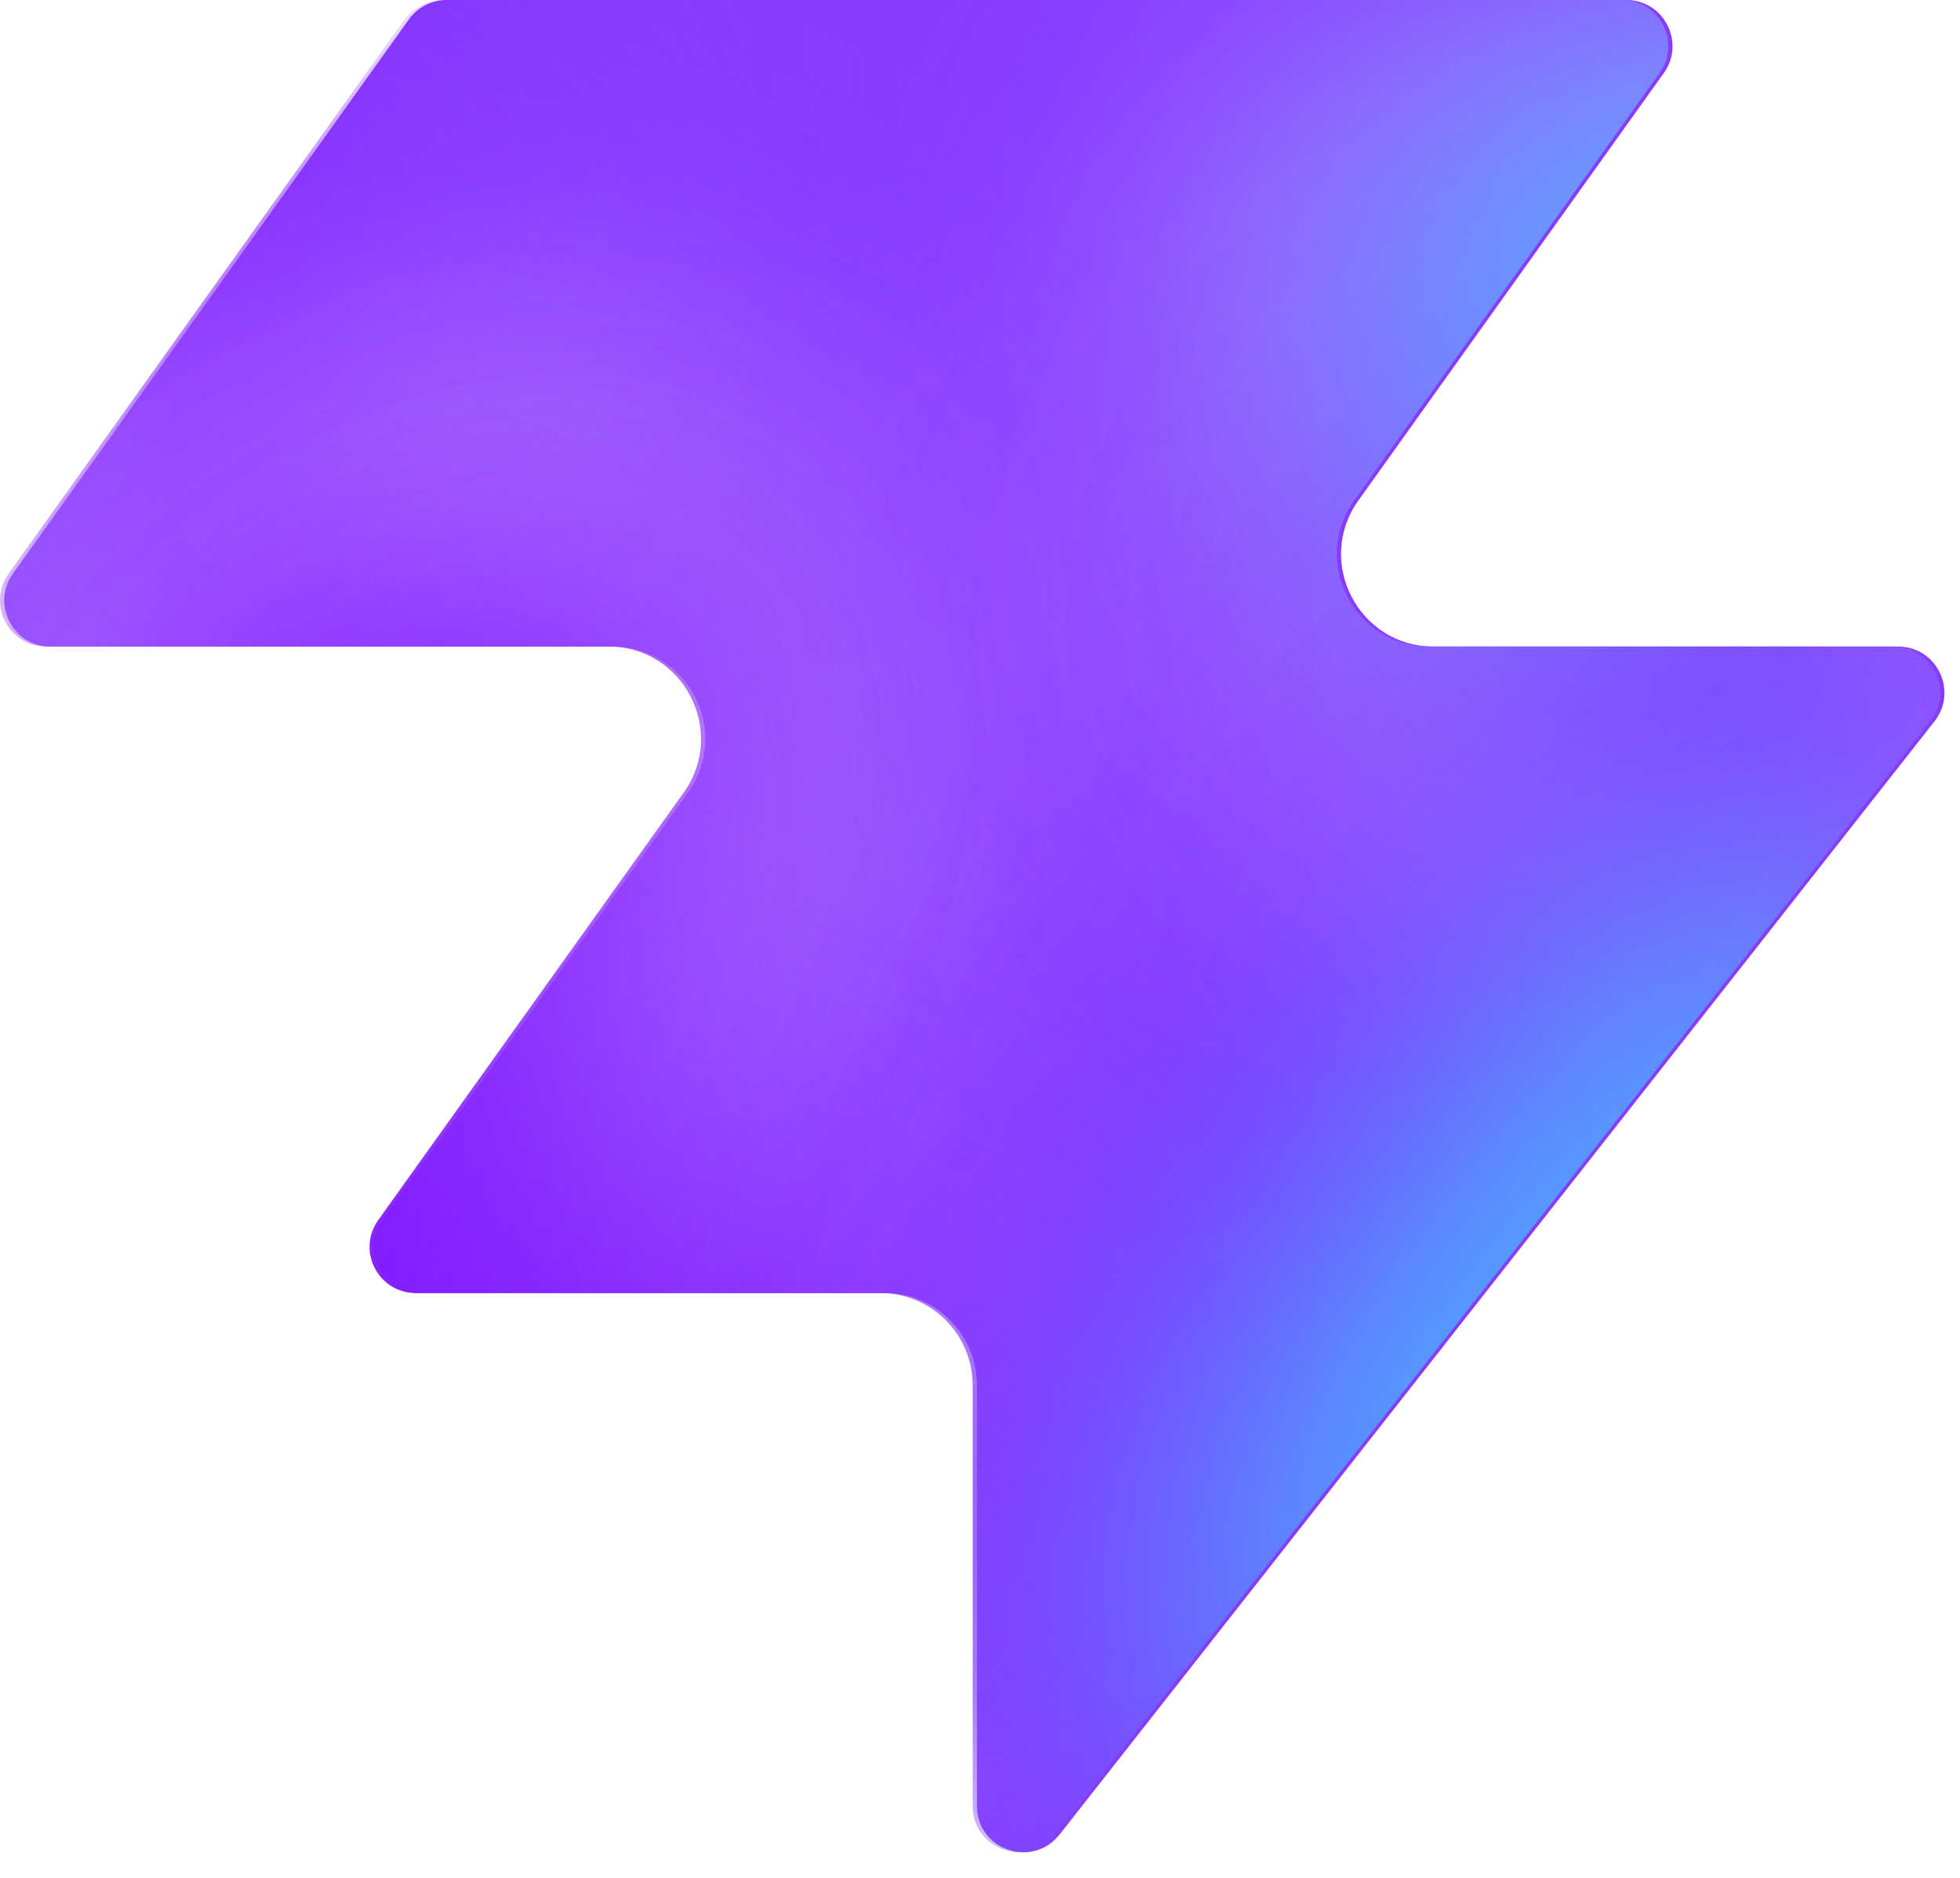
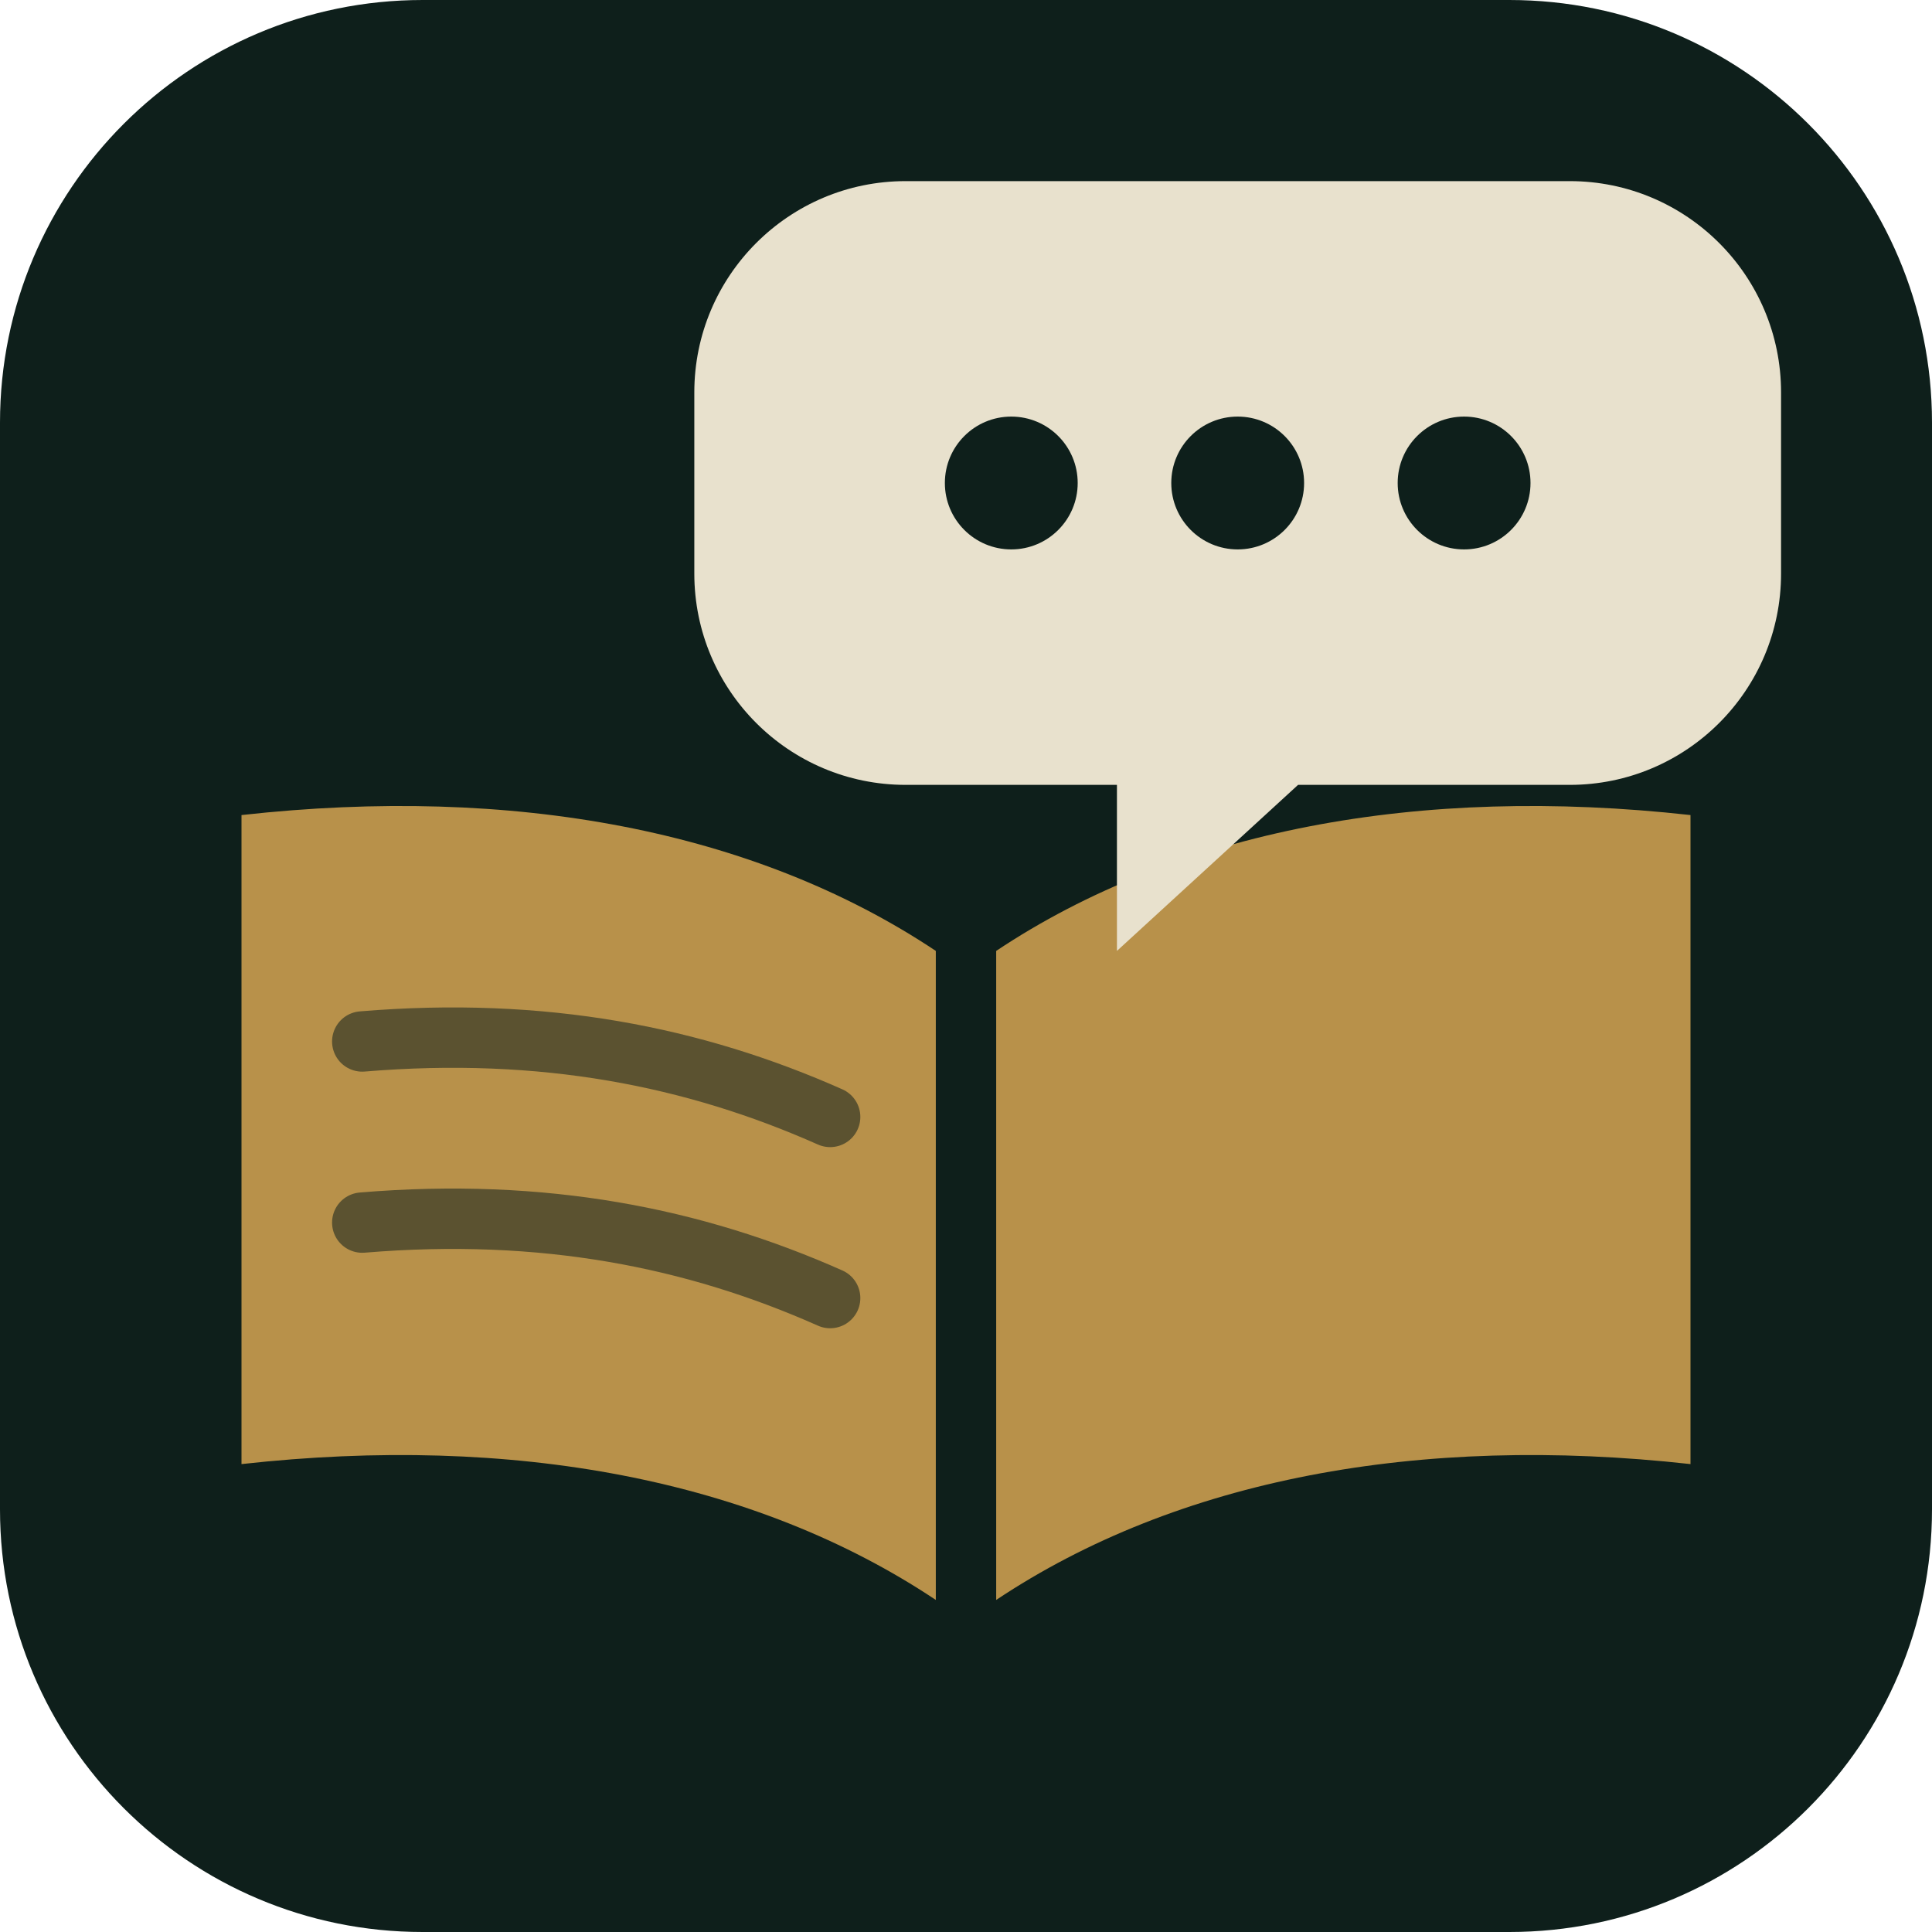
- <svg xmlns="http://www.w3.org/2000/svg" width="48" height="46" fill="none" viewBox="0 0 48 46">
-   <path fill="#863bff" d="M25.946 44.938c-.664.845-2.021.375-2.021-.698V33.937a2.26 2.26 0 0 0-2.262-2.262H10.287c-.92 0-1.456-1.04-.92-1.788l7.48-10.471c1.07-1.497 0-3.578-1.842-3.578H1.237c-.92 0-1.456-1.04-.92-1.788L10.013.474c.214-.297.556-.474.92-.474h28.894c.92 0 1.456 1.04.92 1.788l-7.48 10.471c-1.07 1.498 0 3.579 1.842 3.579h11.377c.943 0 1.473 1.088.89 1.83L25.947 44.94z" style="fill:#863bff;fill:color(display-p3 .525 .23 1);fill-opacity:1" />
-   <mask id="a" width="48" height="46" x="0" y="0" maskUnits="userSpaceOnUse" style="mask-type:alpha">
-     <path fill="#000" d="M25.842 44.938c-.664.844-2.021.375-2.021-.698V33.937a2.26 2.26 0 0 0-2.262-2.262H10.183c-.92 0-1.456-1.04-.92-1.788l7.48-10.471c1.07-1.498 0-3.579-1.842-3.579H1.133c-.92 0-1.456-1.04-.92-1.787L9.91.473c.214-.297.556-.474.92-.474h28.894c.92 0 1.456 1.04.92 1.788l-7.48 10.471c-1.07 1.498 0 3.578 1.842 3.578h11.377c.943 0 1.473 1.088.89 1.832L25.843 44.94z" style="fill:#000;fill-opacity:1" />
-   </mask>
-   <g mask="url(#a)">
-     <g filter="url(#b)">
-       <ellipse cx="5.508" cy="14.704" fill="#ede6ff" rx="5.508" ry="14.704" style="fill:#ede6ff;fill:color(display-p3 .927 .903 1);fill-opacity:1" transform="matrix(.00324 1 1 -.00324 -4.47 31.516)" />
-     </g>
-     <g filter="url(#c)">
-       <ellipse cx="10.399" cy="29.851" fill="#ede6ff" rx="10.399" ry="29.851" style="fill:#ede6ff;fill:color(display-p3 .927 .903 1);fill-opacity:1" transform="matrix(.00324 1 1 -.00324 -39.328 7.883)" />
-     </g>
-     <g filter="url(#d)">
-       <ellipse cx="5.508" cy="30.487" fill="#7e14ff" rx="5.508" ry="30.487" style="fill:#7e14ff;fill:color(display-p3 .492 .077 1);fill-opacity:1" transform="rotate(89.814 -25.913 -14.639)scale(1 -1)" />
-     </g>
-     <g filter="url(#e)">
-       <ellipse cx="5.508" cy="30.599" fill="#7e14ff" rx="5.508" ry="30.599" style="fill:#7e14ff;fill:color(display-p3 .492 .077 1);fill-opacity:1" transform="rotate(89.814 -32.644 -3.334)scale(1 -1)" />
-     </g>
-     <g filter="url(#f)">
-       <ellipse cx="5.508" cy="30.599" fill="#7e14ff" rx="5.508" ry="30.599" style="fill:#7e14ff;fill:color(display-p3 .492 .077 1);fill-opacity:1" transform="matrix(.00324 1 1 -.00324 -34.34 30.47)" />
-     </g>
-     <g filter="url(#g)">
-       <ellipse cx="14.072" cy="22.078" fill="#ede6ff" rx="14.072" ry="22.078" style="fill:#ede6ff;fill:color(display-p3 .927 .903 1);fill-opacity:1" transform="rotate(93.35 24.506 48.493)scale(-1 1)" />
-     </g>
-     <g filter="url(#h)">
-       <ellipse cx="3.47" cy="21.501" fill="#7e14ff" rx="3.47" ry="21.501" style="fill:#7e14ff;fill:color(display-p3 .492 .077 1);fill-opacity:1" transform="rotate(89.009 28.708 47.59)scale(-1 1)" />
-     </g>
-     <g filter="url(#i)">
-       <ellipse cx="3.47" cy="21.501" fill="#7e14ff" rx="3.47" ry="21.501" style="fill:#7e14ff;fill:color(display-p3 .492 .077 1);fill-opacity:1" transform="rotate(89.009 28.708 47.59)scale(-1 1)" />
-     </g>
-     <g filter="url(#j)">
-       <ellipse cx=".387" cy="8.972" fill="#7e14ff" rx="4.407" ry="29.108" style="fill:#7e14ff;fill:color(display-p3 .492 .077 1);fill-opacity:1" transform="rotate(39.51 .387 8.972)" />
-     </g>
-     <g filter="url(#k)">
-       <ellipse cx="47.523" cy="-6.092" fill="#7e14ff" rx="4.407" ry="29.108" style="fill:#7e14ff;fill:color(display-p3 .492 .077 1);fill-opacity:1" transform="rotate(37.892 47.523 -6.092)" />
-     </g>
-     <g filter="url(#l)">
-       <ellipse cx="41.412" cy="6.333" fill="#47bfff" rx="5.971" ry="9.665" style="fill:#47bfff;fill:color(display-p3 .28 .748 1);fill-opacity:1" transform="rotate(37.892 41.412 6.333)" />
-     </g>
-     <g filter="url(#m)">
-       <ellipse cx="-1.879" cy="38.332" fill="#7e14ff" rx="4.407" ry="29.108" style="fill:#7e14ff;fill:color(display-p3 .492 .077 1);fill-opacity:1" transform="rotate(37.892 -1.88 38.332)" />
-     </g>
-     <g filter="url(#n)">
-       <ellipse cx="-1.879" cy="38.332" fill="#7e14ff" rx="4.407" ry="29.108" style="fill:#7e14ff;fill:color(display-p3 .492 .077 1);fill-opacity:1" transform="rotate(37.892 -1.88 38.332)" />
-     </g>
-     <g filter="url(#o)">
-       <ellipse cx="35.651" cy="29.907" fill="#7e14ff" rx="4.407" ry="29.108" style="fill:#7e14ff;fill:color(display-p3 .492 .077 1);fill-opacity:1" transform="rotate(37.892 35.651 29.907)" />
-     </g>
-     <g filter="url(#p)">
-       <ellipse cx="38.418" cy="32.4" fill="#47bfff" rx="5.971" ry="15.297" style="fill:#47bfff;fill:color(display-p3 .28 .748 1);fill-opacity:1" transform="rotate(37.892 38.418 32.4)" />
-     </g>
-   </g>
-   <defs>
-     <filter id="b" width="60.045" height="41.654" x="-19.77" y="16.149" color-interpolation-filters="sRGB" filterUnits="userSpaceOnUse">
-       <feFlood flood-opacity="0" result="BackgroundImageFix" />
-       <feBlend in="SourceGraphic" in2="BackgroundImageFix" result="shape" />
-       <feGaussianBlur result="effect1_foregroundBlur_2002_17158" stdDeviation="7.659" />
-     </filter>
-     <filter id="c" width="90.34" height="51.437" x="-54.613" y="-7.533" color-interpolation-filters="sRGB" filterUnits="userSpaceOnUse">
-       <feFlood flood-opacity="0" result="BackgroundImageFix" />
-       <feBlend in="SourceGraphic" in2="BackgroundImageFix" result="shape" />
-       <feGaussianBlur result="effect1_foregroundBlur_2002_17158" stdDeviation="7.659" />
-     </filter>
-     <filter id="d" width="79.355" height="29.4" x="-49.64" y="2.03" color-interpolation-filters="sRGB" filterUnits="userSpaceOnUse">
-       <feFlood flood-opacity="0" result="BackgroundImageFix" />
-       <feBlend in="SourceGraphic" in2="BackgroundImageFix" result="shape" />
-       <feGaussianBlur result="effect1_foregroundBlur_2002_17158" stdDeviation="4.596" />
-     </filter>
-     <filter id="e" width="79.579" height="29.4" x="-45.045" y="20.029" color-interpolation-filters="sRGB" filterUnits="userSpaceOnUse">
-       <feFlood flood-opacity="0" result="BackgroundImageFix" />
-       <feBlend in="SourceGraphic" in2="BackgroundImageFix" result="shape" />
-       <feGaussianBlur result="effect1_foregroundBlur_2002_17158" stdDeviation="4.596" />
-     </filter>
-     <filter id="f" width="79.579" height="29.4" x="-43.513" y="21.178" color-interpolation-filters="sRGB" filterUnits="userSpaceOnUse">
-       <feFlood flood-opacity="0" result="BackgroundImageFix" />
-       <feBlend in="SourceGraphic" in2="BackgroundImageFix" result="shape" />
-       <feGaussianBlur result="effect1_foregroundBlur_2002_17158" stdDeviation="4.596" />
-     </filter>
-     <filter id="g" width="74.749" height="58.852" x="15.756" y="-17.901" color-interpolation-filters="sRGB" filterUnits="userSpaceOnUse">
-       <feFlood flood-opacity="0" result="BackgroundImageFix" />
-       <feBlend in="SourceGraphic" in2="BackgroundImageFix" result="shape" />
-       <feGaussianBlur result="effect1_foregroundBlur_2002_17158" stdDeviation="7.659" />
-     </filter>
-     <filter id="h" width="61.377" height="25.362" x="23.548" y="2.284" color-interpolation-filters="sRGB" filterUnits="userSpaceOnUse">
-       <feFlood flood-opacity="0" result="BackgroundImageFix" />
-       <feBlend in="SourceGraphic" in2="BackgroundImageFix" result="shape" />
-       <feGaussianBlur result="effect1_foregroundBlur_2002_17158" stdDeviation="4.596" />
-     </filter>
-     <filter id="i" width="61.377" height="25.362" x="23.548" y="2.284" color-interpolation-filters="sRGB" filterUnits="userSpaceOnUse">
-       <feFlood flood-opacity="0" result="BackgroundImageFix" />
-       <feBlend in="SourceGraphic" in2="BackgroundImageFix" result="shape" />
-       <feGaussianBlur result="effect1_foregroundBlur_2002_17158" stdDeviation="4.596" />
-     </filter>
-     <filter id="j" width="56.045" height="63.649" x="-27.636" y="-22.853" color-interpolation-filters="sRGB" filterUnits="userSpaceOnUse">
-       <feFlood flood-opacity="0" result="BackgroundImageFix" />
-       <feBlend in="SourceGraphic" in2="BackgroundImageFix" result="shape" />
-       <feGaussianBlur result="effect1_foregroundBlur_2002_17158" stdDeviation="4.596" />
-     </filter>
-     <filter id="k" width="54.814" height="64.646" x="20.116" y="-38.415" color-interpolation-filters="sRGB" filterUnits="userSpaceOnUse">
-       <feFlood flood-opacity="0" result="BackgroundImageFix" />
-       <feBlend in="SourceGraphic" in2="BackgroundImageFix" result="shape" />
-       <feGaussianBlur result="effect1_foregroundBlur_2002_17158" stdDeviation="4.596" />
-     </filter>
-     <filter id="l" width="33.541" height="35.313" x="24.641" y="-11.323" color-interpolation-filters="sRGB" filterUnits="userSpaceOnUse">
-       <feFlood flood-opacity="0" result="BackgroundImageFix" />
-       <feBlend in="SourceGraphic" in2="BackgroundImageFix" result="shape" />
-       <feGaussianBlur result="effect1_foregroundBlur_2002_17158" stdDeviation="4.596" />
-     </filter>
-     <filter id="m" width="54.814" height="64.646" x="-29.286" y="6.009" color-interpolation-filters="sRGB" filterUnits="userSpaceOnUse">
-       <feFlood flood-opacity="0" result="BackgroundImageFix" />
-       <feBlend in="SourceGraphic" in2="BackgroundImageFix" result="shape" />
-       <feGaussianBlur result="effect1_foregroundBlur_2002_17158" stdDeviation="4.596" />
-     </filter>
-     <filter id="n" width="54.814" height="64.646" x="-29.286" y="6.009" color-interpolation-filters="sRGB" filterUnits="userSpaceOnUse">
-       <feFlood flood-opacity="0" result="BackgroundImageFix" />
-       <feBlend in="SourceGraphic" in2="BackgroundImageFix" result="shape" />
-       <feGaussianBlur result="effect1_foregroundBlur_2002_17158" stdDeviation="4.596" />
-     </filter>
-     <filter id="o" width="54.814" height="64.646" x="8.244" y="-2.416" color-interpolation-filters="sRGB" filterUnits="userSpaceOnUse">
-       <feFlood flood-opacity="0" result="BackgroundImageFix" />
-       <feBlend in="SourceGraphic" in2="BackgroundImageFix" result="shape" />
-       <feGaussianBlur result="effect1_foregroundBlur_2002_17158" stdDeviation="4.596" />
-     </filter>
-     <filter id="p" width="39.409" height="43.623" x="18.713" y="10.588" color-interpolation-filters="sRGB" filterUnits="userSpaceOnUse">
-       <feFlood flood-opacity="0" result="BackgroundImageFix" />
-       <feBlend in="SourceGraphic" in2="BackgroundImageFix" result="shape" />
-       <feGaussianBlur result="effect1_foregroundBlur_2002_17158" stdDeviation="4.596" />
-     </filter>
-   </defs>
+ <svg xmlns="http://www.w3.org/2000/svg" width="64" height="64" viewBox="0 0 64 64">
+   <rect width="64" height="64" rx="14" fill="#0e1f1b" />
+   <path d="M31 53C25 49 17 47.5 8 48.5V27C17 26 25 27.5 31 31.5Z" fill="#b8914a" />
+   <path d="M33 53C39 49 47 47.5 56 48.5V27C47 26 39 27.5 33 31.5Z" fill="#b8914a" />
+   <path d="M12 34.5C18 34 23 35 27.5 37M12 40.5C18 40 23 41 27.5 43" stroke="#0e1f1b" stroke-width="2" stroke-linecap="round" fill="none" opacity=".55" />
+   <path d="M30 6H52A7 7 0 0 1 59 13V19A7 7 0 0 1 52 26H43L37 31.5V26H30A7 7 0 0 1 23 19V13A7 7 0 0 1 30 6Z" fill="#e8e1cd" />
+   <circle cx="33.5" cy="16" r="2.2" fill="#0e1f1b" />
+   <circle cx="41" cy="16" r="2.2" fill="#0e1f1b" />
+   <circle cx="48.5" cy="16" r="2.2" fill="#0e1f1b" />
</svg>
